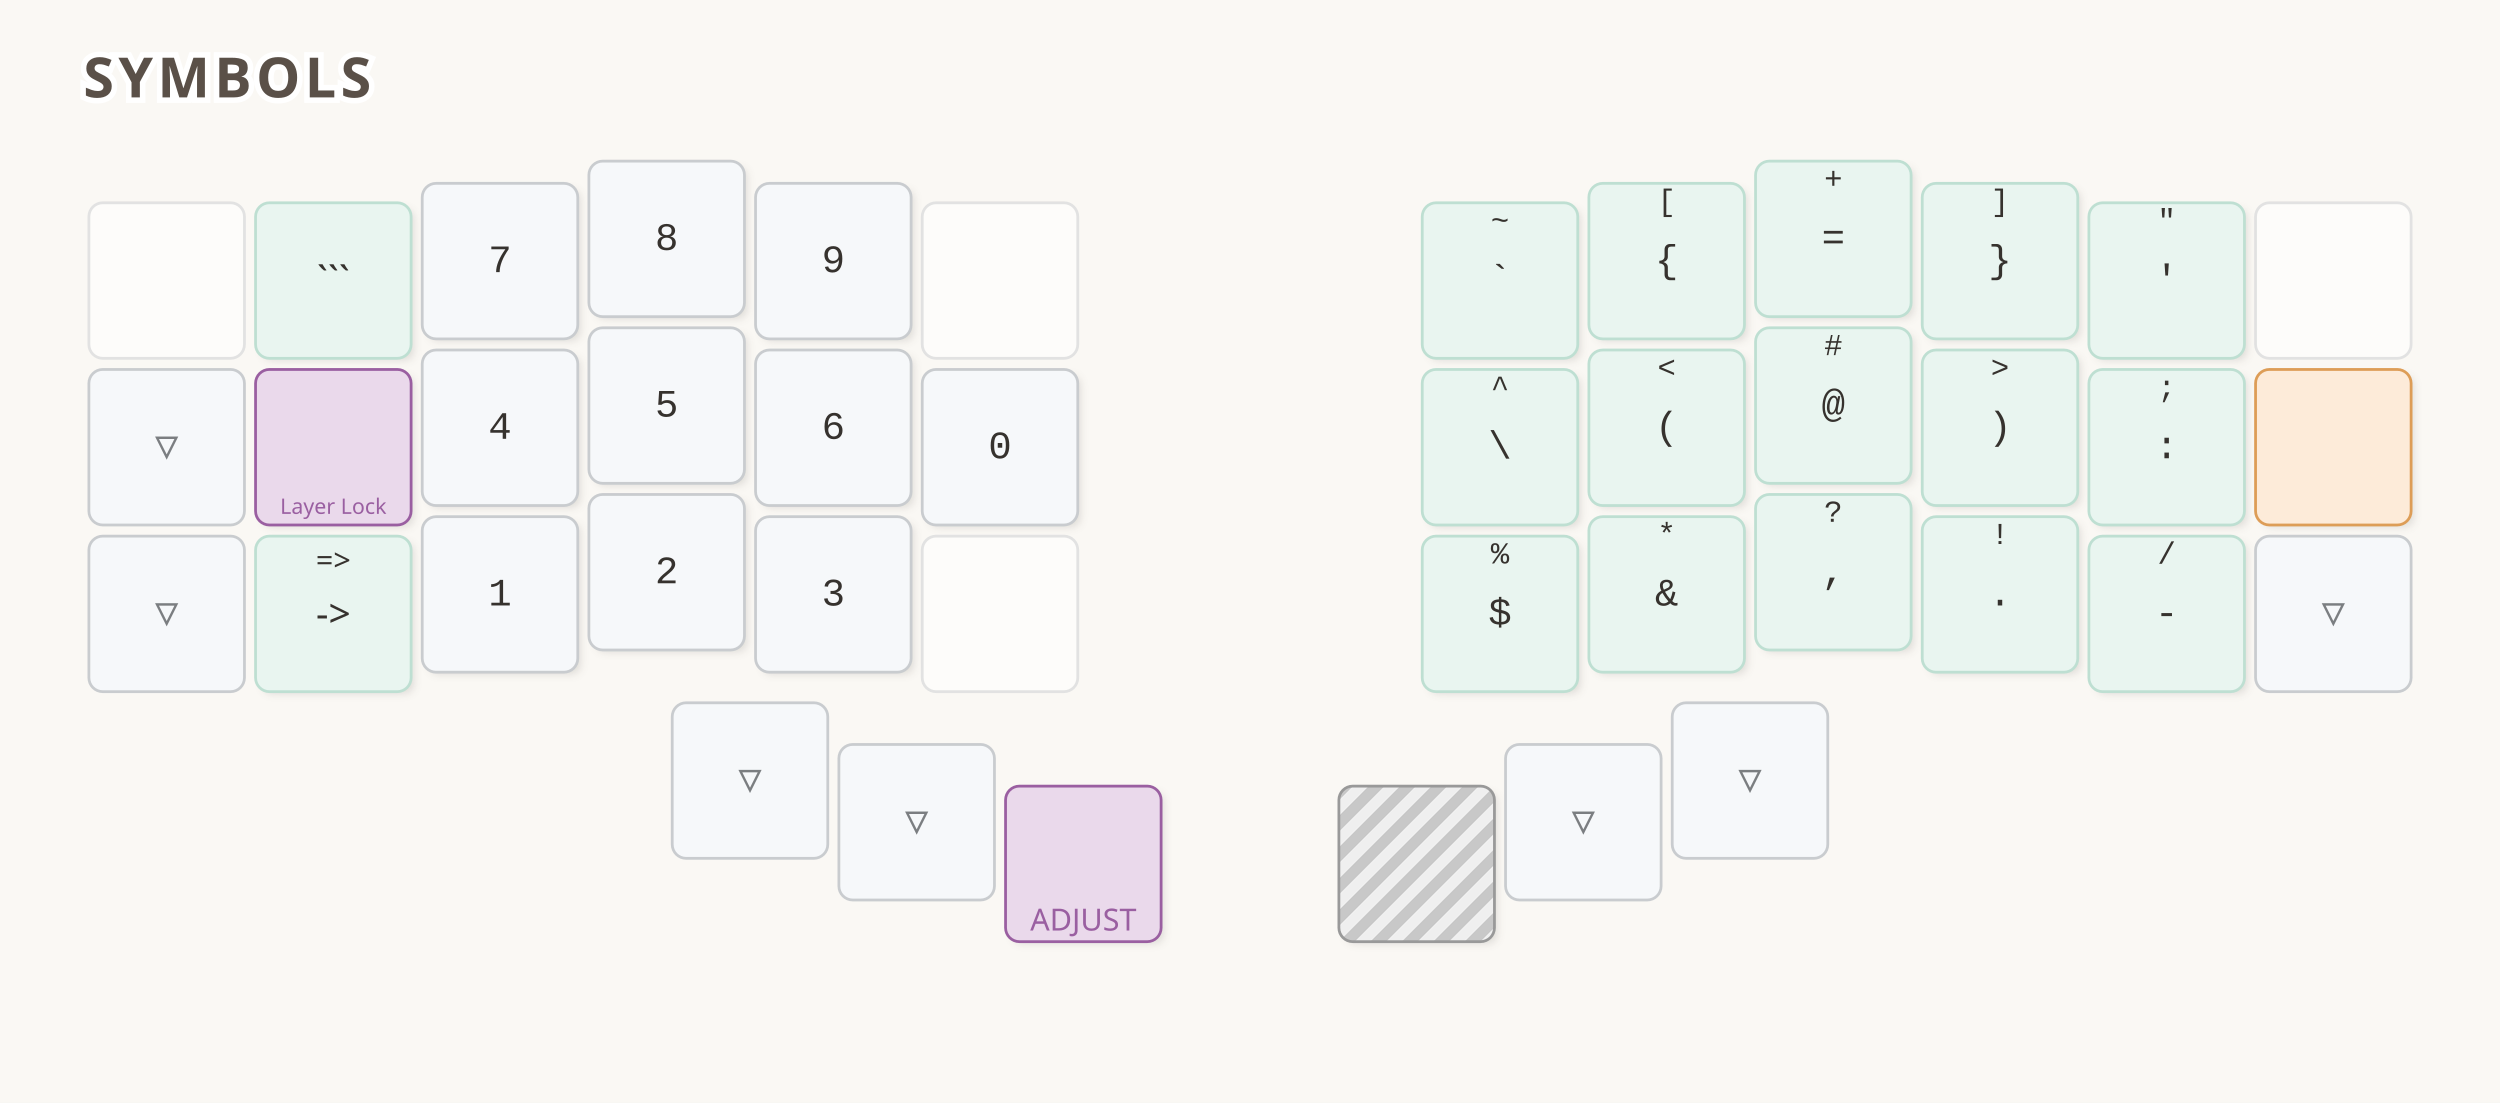
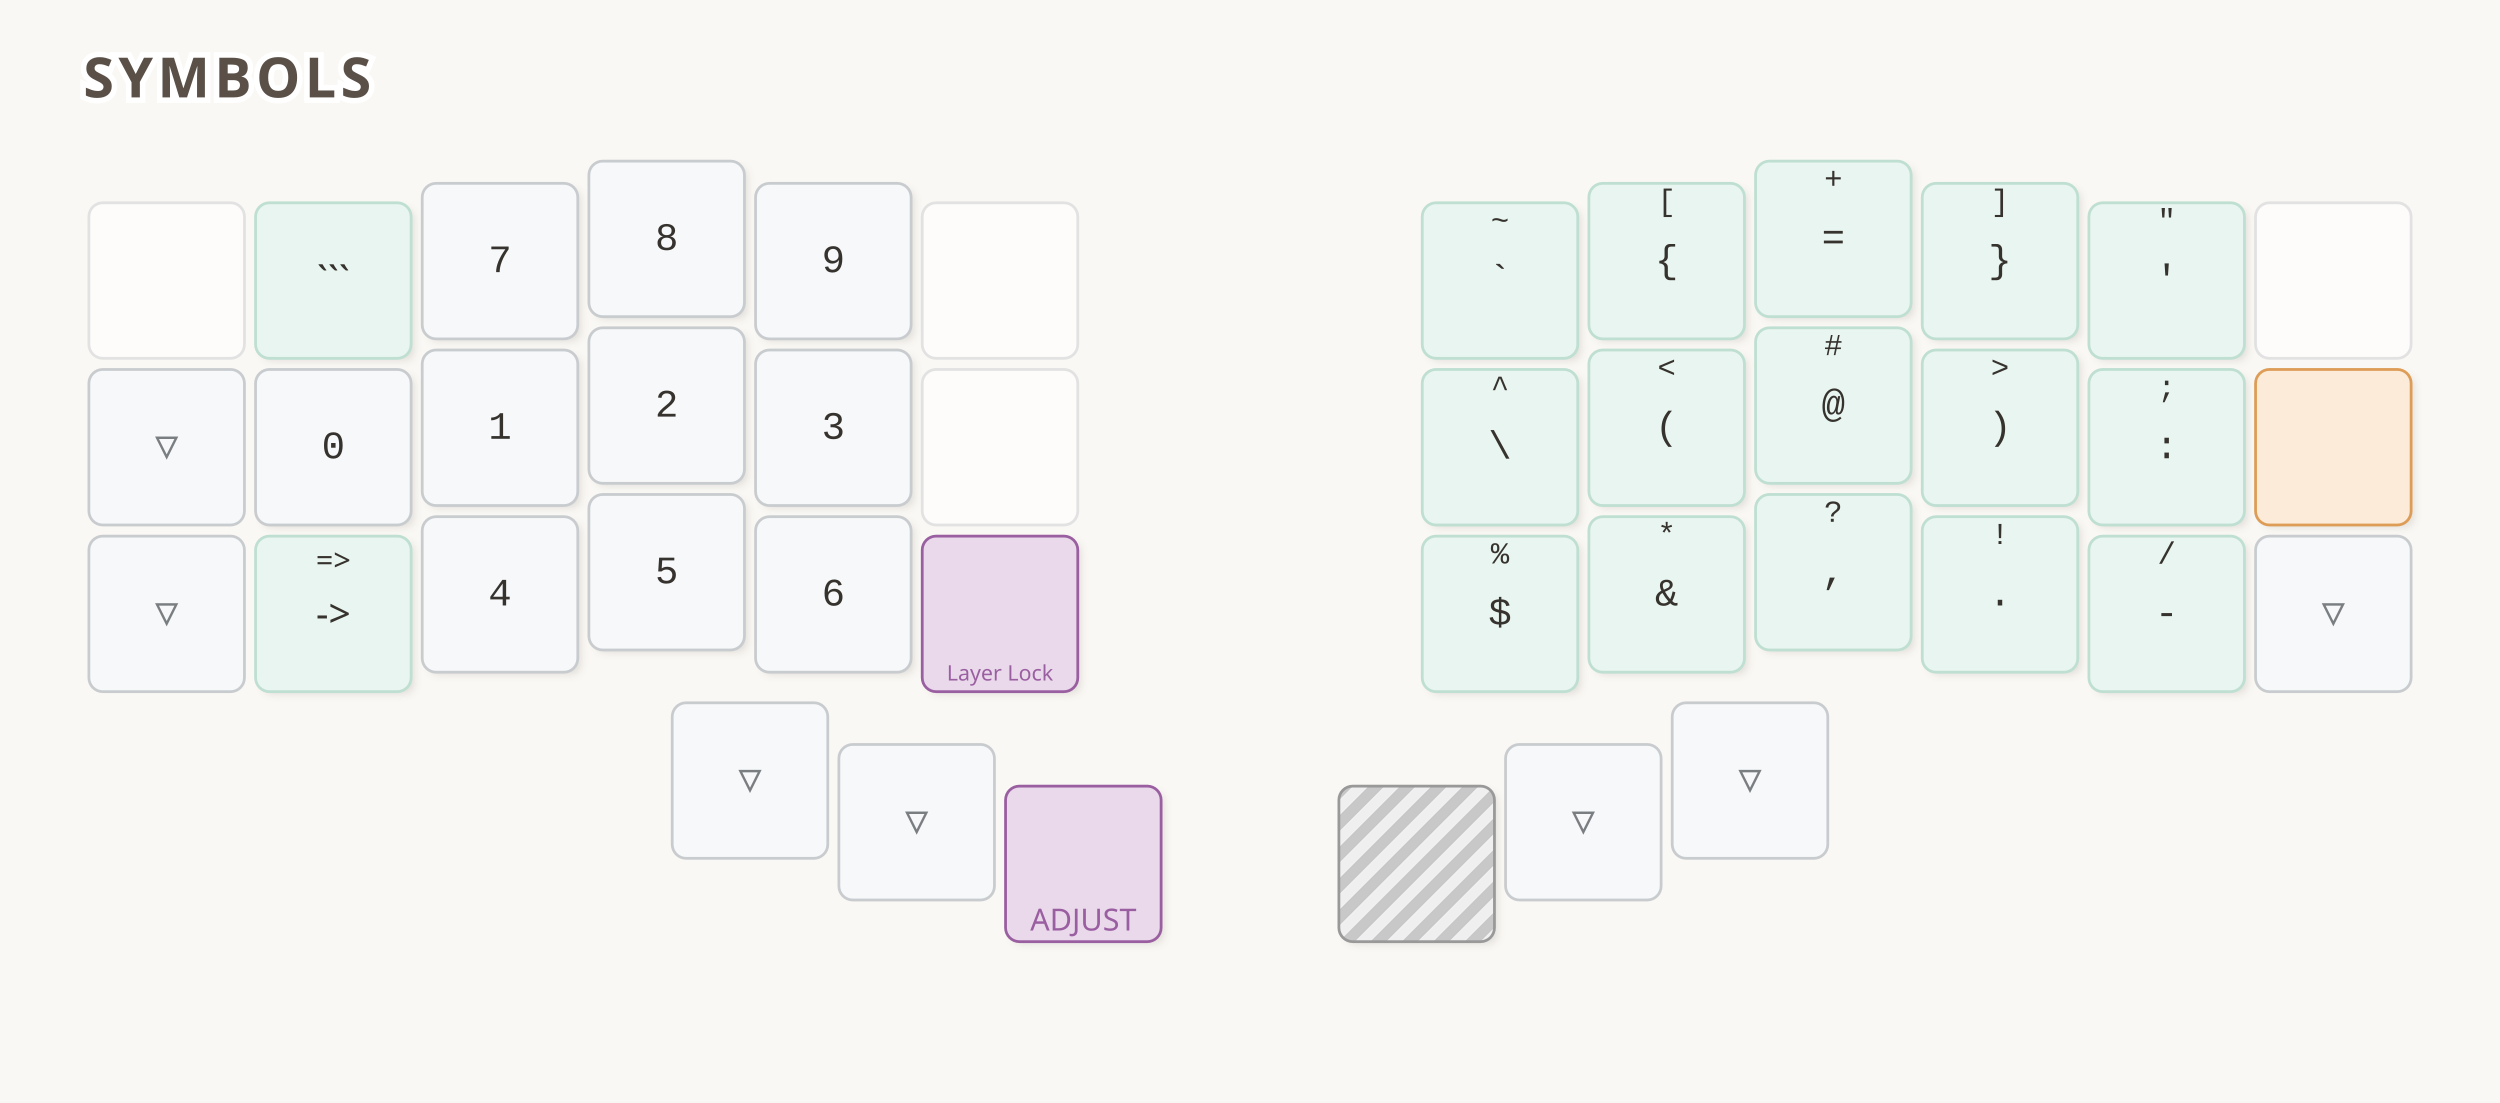
<svg xmlns="http://www.w3.org/2000/svg" xmlns:xlink="http://www.w3.org/1999/xlink" width="900" height="397" viewBox="0 0 900 397" class="keymap">
  <defs>
    <filter id="sh" x="-50%" y="-50%" width="200%" height="200%" color-interpolation-filters="sRGB">
      <feGaussianBlur stdDeviation="1.6" />
    </filter>
  </defs>
  <rect x="0" y="0" width="100%" height="100%" fill="#faf8f4" />
  <defs>/* start glyphs */
<svg id="mdi:backspace-outline">
      <svg id="mdi-backspace-outline" viewBox="0 0 24 24">
        <path d="M19,15.59L17.59,17L14,13.41L10.41,17L9,15.59L12.59,12L9,8.41L10.41,7L14,10.59L17.59,7L19,8.41L15.41,12L19,15.59M22,3A2,2 0 0,1 24,5V19A2,2 0 0,1 22,21H7C6.31,21 5.77,20.64 5.41,20.11L0,12L5.41,3.88C5.77,3.35 6.31,3 7,3H22M22,5H7L2.28,12L7,19H22V5Z" />
        <defs>
          <pattern id="stripes" patternUnits="userSpaceOnUse" width="8" height="8" patternTransform="rotate(45)">
            <rect width="8" height="8" fill="#efefef" />
            <rect width="4" height="8" fill="#c8c8c8" />
          </pattern>
        </defs>
      </svg>
      <defs>
        <pattern id="stripes" patternUnits="userSpaceOnUse" width="8" height="8" patternTransform="rotate(45)">
          <rect width="8" height="8" fill="#efefef" />
          <rect width="4" height="8" fill="#c8c8c8" />
        </pattern>
      </defs>
    </svg>
    <svg id="mdi:layers-triple-outline">
      <svg id="mdi-layers-triple-outline" viewBox="0 0 24 24">
        <path d="M12 16.54L19.37 10.8L21 12.07L12 19.07L3 12.07L4.62 10.81L12 16.54M12 14L3 7L12 0L21 7L12 14M12 2.53L6.26 7L12 11.47L17.74 7L12 2.53M12 21.47L19.37 15.73L21 17L12 24L3 17L4.62 15.74L12 21.47" />
        <defs>
          <pattern id="stripes" patternUnits="userSpaceOnUse" width="8" height="8" patternTransform="rotate(45)">
            <rect width="8" height="8" fill="#efefef" />
            <rect width="4" height="8" fill="#c8c8c8" />
          </pattern>
        </defs>
      </svg>
      <defs>
        <pattern id="stripes" patternUnits="userSpaceOnUse" width="8" height="8" patternTransform="rotate(45)">
          <rect width="8" height="8" fill="#efefef" />
          <rect width="4" height="8" fill="#c8c8c8" />
        </pattern>
      </defs>
    </svg>
    <svg id="mdi:lock-outline">
      <svg id="mdi-lock-outline" viewBox="0 0 24 24">
        <path d="M12,17C10.89,17 10,16.1 10,15C10,13.89 10.89,13 12,13A2,2 0 0,1 14,15A2,2 0 0,1 12,17M18,20V10H6V20H18M18,8A2,2 0 0,1 20,10V20A2,2 0 0,1 18,22H6C4.89,22 4,21.1 4,20V10C4,8.89 4.89,8 6,8H7V6A5,5 0 0,1 12,1A5,5 0 0,1 17,6V8H18M12,3A3,3 0 0,0 9,6V8H15V6A3,3 0 0,0 12,3Z" />
        <defs>
          <pattern id="stripes" patternUnits="userSpaceOnUse" width="8" height="8" patternTransform="rotate(45)">
            <rect width="8" height="8" fill="#efefef" />
            <rect width="4" height="8" fill="#c8c8c8" />
          </pattern>
        </defs>
      </svg>
      <defs>
        <pattern id="stripes" patternUnits="userSpaceOnUse" width="8" height="8" patternTransform="rotate(45)">
          <rect width="8" height="8" fill="#efefef" />
          <rect width="4" height="8" fill="#c8c8c8" />
        </pattern>
      </defs>
    </svg>
  </defs>/* end glyphs */
<style>/* inherit to force styles through use tags */
svg path {
    fill: inherit;
}

/* font and background color specifications */
svg.keymap {
    font-family: 'Source Sans 3','Source Sans Pro',sans-serif;
    font-size: 14px;
    font-kerning: normal;
    text-rendering: optimizeLegibility;
    fill: #24292e;
}

/* default key styling */
rect.key {
    fill: #f6f8fa;
}

rect.key, rect.combo {
    stroke: #c9cccf;
    stroke-width: 1;
}

/* default key side styling, only used is draw_key_sides is set */
rect.side {
    filter: brightness(90%);
}

/* color accent for combo boxes */
rect.combo, rect.combo-separate {
    fill: #cdf;
}

/* color accent for held keys */
rect.held, rect.combo.held {
    fill: #fdd;
}

/* color accent for ghost (optional) keys */
rect.ghost, rect.combo.ghost {
    stroke-dasharray: 4, 4;
    stroke-width: 2;
}

text {
    text-anchor: middle;
    dominant-baseline: middle;
}

/* styling for layer labels */
text.label {
    font-weight: 600;
    font-size: 20px;
    letter-spacing: 0.08em;
    fill: #5a5048;
    text-anchor: start;
    stroke: white;
    stroke-width: 4;
    paint-order: stroke;
}

/* styling for optional footer */
text.footer {
    text-anchor: end;
    dominant-baseline: auto;
    stroke: white;
    stroke-width: 4;
    paint-order: stroke;
}

/* styling for combo tap, and key non-tap label text */
text.combo, text.hold, text.shifted, text.left, text.right, text.tl, text.tr, text.bl, text.br {
    font-size: 11px;
}

text.hold, text.bl, text.br {
    text-anchor: middle;
    dominant-baseline: auto;
}

text.shifted, text.tl, text.tr {
    text-anchor: middle;
    dominant-baseline: hanging;
}

text.left, text.tl, text.bl {
    text-anchor: start;
}

text.right, text.tr, text.br {
    text-anchor: end;
}

text.layer-activator {
    text-decoration: underline;
}

/* styling for hold/shifted label text in combo box */
text.combo.hold, text.combo.shifted, text.combo.left, text.combo.right {
    font-size: 8px;
}

/* lighter symbol for transparent keys */
text.trans {
    fill: #7b7e81;
}

/* styling for combo dendrons */
path.combo {
    stroke-width: 1;
    stroke: gray;
    fill: none;
}

/* Start Tabler Icons Cleanup */
/* cannot use height/width with glyphs */
.icon-tabler &gt; path {
    fill: inherit;
    stroke: inherit;
    stroke-width: 2;
}
/* hide tabler's default box */
.icon-tabler &gt; path[stroke="none"][fill="none"] {
    visibility: hidden;
}
/* End Tabler Icons Cleanup */

/* Two-tier palette: pale fills = content regions (ambient), vivid = behavior */
/* Tier 1 - ambient content categories (default dark text) */
/* Palette: grey = alphas/trans (default), white = unused, green = symbols,
   purple = layers, blue = navigation (incl. latches), orange = everything else */
svg.keymap { fill: #36322e; }
.key.none rect.key { fill: white; opacity: 50%; }
.key.symbol rect.key { fill: #e9f5f0; stroke: #bedfd2; }
.key.layer rect.key { fill: #ead9eb; stroke: #9a5fa1; }
.key.layer.tap, .key.layer.hold, .key.layer.shifted { fill: #9a5fa1; }
.key.nav rect.key { fill: #dbe9f8; stroke: #6b97c9; }
.key.delhold.tap, .key.delhold.hold, .key.delhold.shifted { fill: #c25f54; }
.key.editing rect.key, .key.state rect.key, .key.danger rect.key, .key.modifier rect.key { fill: #fdebd9; stroke: #dd9d57; }
.key.system rect.key { fill: #f9f0c9; stroke: #cdb94e; }
.key.modifier.tap, .key.modifier.hold, .key.modifier.shifted { fill: #b06c1f; }
.key.modtap.hold { fill: #4a7ab8; font-weight: bold; }
.key.held rect.key { fill: url(#stripes); stroke: #999999; }
.combo.state rect.key { fill: #fdebd9; stroke: #dd9d57; }
.combo.symbol rect.key { fill: #e9f5f0; stroke: #bedfd2; }
.key.shifted { transform: translateY(2px); }
.key.hold {transform: translateY(-2px); }
</style>
  <g transform="translate(30, 0)" class="layer-SYMBOLS">
    <text x="0" y="28" class="label" id="SYMBOLS">SYMBOLS</text>
    <g transform="translate(0, 56)">
      <g transform="translate(30, 45)" class="key none keypos-0">
        <rect rx="5" ry="5" x="-28" y="-28" width="56" height="56" class="key none" />
      </g>
      <g transform="translate(90, 45)" class="key symbol keypos-1">
        <rect x="-25.2" y="-25.5" width="54" height="54" rx="3" ry="3" fill="#3a2f25" opacity="0.16" filter="url(#sh)" />
        <rect rx="5" ry="5" x="-28" y="-28" width="56" height="56" class="key symbol" />
        <text x="0" y="0" class="key symbol tap">```</text>
      </g>
      <g transform="translate(150, 38)" class="key keypos-2">
        <rect x="-25.2" y="-25.5" width="54" height="54" rx="3" ry="3" fill="#3a2f25" opacity="0.16" filter="url(#sh)" />
        <rect rx="5" ry="5" x="-28" y="-28" width="56" height="56" class="key" />
        <text style="font-family:SFMono-Regular,Consolas,Liberation Mono,Menlo,monospace" x="0" y="0" class="key tap">7</text>
      </g>
      <g transform="translate(210, 30)" class="key keypos-3">
        <rect x="-25.2" y="-25.5" width="54" height="54" rx="3" ry="3" fill="#3a2f25" opacity="0.16" filter="url(#sh)" />
        <rect rx="5" ry="5" x="-28" y="-28" width="56" height="56" class="key" />
        <text style="font-family:SFMono-Regular,Consolas,Liberation Mono,Menlo,monospace" x="0" y="0" class="key tap">8</text>
      </g>
      <g transform="translate(270, 38)" class="key keypos-4">
        <rect x="-25.2" y="-25.5" width="54" height="54" rx="3" ry="3" fill="#3a2f25" opacity="0.16" filter="url(#sh)" />
        <rect rx="5" ry="5" x="-28" y="-28" width="56" height="56" class="key" />
        <text style="font-family:SFMono-Regular,Consolas,Liberation Mono,Menlo,monospace" x="0" y="0" class="key tap">9</text>
      </g>
      <g transform="translate(330, 45)" class="key none keypos-5">
        <rect rx="5" ry="5" x="-28" y="-28" width="56" height="56" class="key none" />
      </g>
      <g transform="translate(510, 45)" class="key symbol keypos-6">
        <rect x="-25.2" y="-25.5" width="54" height="54" rx="3" ry="3" fill="#3a2f25" opacity="0.16" filter="url(#sh)" />
        <rect rx="5" ry="5" x="-28" y="-28" width="56" height="56" class="key symbol" />
        <text style="font-family:SFMono-Regular,Consolas,Liberation Mono,Menlo,monospace" x="0" y="0" class="key symbol tap">`</text>
        <text style="font-family:SFMono-Regular,Consolas,Liberation Mono,Menlo,monospace" x="0" y="-26" class="key symbol shifted">~</text>
      </g>
      <g transform="translate(570, 38)" class="key symbol keypos-7">
        <rect x="-25.2" y="-25.5" width="54" height="54" rx="3" ry="3" fill="#3a2f25" opacity="0.16" filter="url(#sh)" />
        <rect rx="5" ry="5" x="-28" y="-28" width="56" height="56" class="key symbol" />
        <text style="font-family:SFMono-Regular,Consolas,Liberation Mono,Menlo,monospace" x="0" y="0" class="key symbol tap">{</text>
        <text style="font-family:SFMono-Regular,Consolas,Liberation Mono,Menlo,monospace" x="0" y="-26" class="key symbol shifted">[</text>
      </g>
      <g transform="translate(630, 30)" class="key symbol keypos-8">
        <rect x="-25.2" y="-25.5" width="54" height="54" rx="3" ry="3" fill="#3a2f25" opacity="0.16" filter="url(#sh)" />
        <rect rx="5" ry="5" x="-28" y="-28" width="56" height="56" class="key symbol" />
        <text style="font-family:SFMono-Regular,Consolas,Liberation Mono,Menlo,monospace" x="0" y="0" class="key symbol tap">=</text>
        <text style="font-family:SFMono-Regular,Consolas,Liberation Mono,Menlo,monospace" x="0" y="-26" class="key symbol shifted">+</text>
      </g>
      <g transform="translate(690, 38)" class="key symbol keypos-9">
        <rect x="-25.2" y="-25.5" width="54" height="54" rx="3" ry="3" fill="#3a2f25" opacity="0.16" filter="url(#sh)" />
        <rect rx="5" ry="5" x="-28" y="-28" width="56" height="56" class="key symbol" />
        <text style="font-family:SFMono-Regular,Consolas,Liberation Mono,Menlo,monospace" x="0" y="0" class="key symbol tap">}</text>
        <text style="font-family:SFMono-Regular,Consolas,Liberation Mono,Menlo,monospace" x="0" y="-26" class="key symbol shifted">]</text>
      </g>
      <g transform="translate(750, 45)" class="key symbol keypos-10">
        <rect x="-25.2" y="-25.5" width="54" height="54" rx="3" ry="3" fill="#3a2f25" opacity="0.16" filter="url(#sh)" />
        <rect rx="5" ry="5" x="-28" y="-28" width="56" height="56" class="key symbol" />
        <text style="font-family:SFMono-Regular,Consolas,Liberation Mono,Menlo,monospace" x="0" y="0" class="key symbol tap">'</text>
        <text style="font-family:SFMono-Regular,Consolas,Liberation Mono,Menlo,monospace" x="0" y="-26" class="key symbol shifted">"</text>
      </g>
      <g transform="translate(810, 45)" class="key none keypos-11">
        <rect rx="5" ry="5" x="-28" y="-28" width="56" height="56" class="key none" />
      </g>
      <g transform="translate(30, 105)" class="key trans keypos-12">
        <rect rx="5" ry="5" x="-28" y="-28" width="56" height="56" class="key trans" />
        <text style="font-family:SFMono-Regular,Consolas,Liberation Mono,Menlo,monospace" x="0" y="0" class="key trans tap">▽</text>
      </g>
-       <g transform="translate(90, 105)" class="key layer keypos-13">
+       <g transform="translate(90, 105)" class="key keypos-13">
+         <rect x="-25.2" y="-25.5" width="54" height="54" rx="3" ry="3" fill="#3a2f25" opacity="0.16" filter="url(#sh)" />
+         <rect rx="5" ry="5" x="-28" y="-28" width="56" height="56" class="key" />
+         <text style="font-family:SFMono-Regular,Consolas,Liberation Mono,Menlo,monospace" x="0" y="0" class="key tap">0</text>
+       </g>
+       <g transform="translate(150, 98)" class="key keypos-14">
+         <rect x="-25.2" y="-25.5" width="54" height="54" rx="3" ry="3" fill="#3a2f25" opacity="0.16" filter="url(#sh)" />
+         <rect rx="5" ry="5" x="-28" y="-28" width="56" height="56" class="key" />
+         <text style="font-family:SFMono-Regular,Consolas,Liberation Mono,Menlo,monospace" x="0" y="0" class="key tap">1</text>
+       </g>
+       <g transform="translate(210, 90)" class="key keypos-15">
+         <rect x="-25.2" y="-25.5" width="54" height="54" rx="3" ry="3" fill="#3a2f25" opacity="0.16" filter="url(#sh)" />
+         <rect rx="5" ry="5" x="-28" y="-28" width="56" height="56" class="key" />
+         <text style="font-family:SFMono-Regular,Consolas,Liberation Mono,Menlo,monospace" x="0" y="0" class="key tap">2</text>
+       </g>
+       <g transform="translate(270, 98)" class="key keypos-16">
+         <rect x="-25.2" y="-25.5" width="54" height="54" rx="3" ry="3" fill="#3a2f25" opacity="0.16" filter="url(#sh)" />
+         <rect rx="5" ry="5" x="-28" y="-28" width="56" height="56" class="key" />
+         <text style="font-family:SFMono-Regular,Consolas,Liberation Mono,Menlo,monospace" x="0" y="0" class="key tap">3</text>
+       </g>
+       <g transform="translate(330, 105)" class="key none keypos-17">
+         <rect rx="5" ry="5" x="-28" y="-28" width="56" height="56" class="key none" />
+       </g>
+       <g transform="translate(510, 105)" class="key symbol keypos-18">
+         <rect x="-25.2" y="-25.5" width="54" height="54" rx="3" ry="3" fill="#3a2f25" opacity="0.16" filter="url(#sh)" />
+         <rect rx="5" ry="5" x="-28" y="-28" width="56" height="56" class="key symbol" />
+         <text style="font-family:SFMono-Regular,Consolas,Liberation Mono,Menlo,monospace" x="0" y="0" class="key symbol tap">\</text>
+         <text style="font-family:SFMono-Regular,Consolas,Liberation Mono,Menlo,monospace" x="0" y="-26" class="key symbol shifted">^</text>
+       </g>
+       <g transform="translate(570, 98)" class="key symbol keypos-19">
+         <rect x="-25.2" y="-25.5" width="54" height="54" rx="3" ry="3" fill="#3a2f25" opacity="0.16" filter="url(#sh)" />
+         <rect rx="5" ry="5" x="-28" y="-28" width="56" height="56" class="key symbol" />
+         <text style="font-family:SFMono-Regular,Consolas,Liberation Mono,Menlo,monospace" x="0" y="0" class="key symbol tap">(</text>
+         <text style="font-family:SFMono-Regular,Consolas,Liberation Mono,Menlo,monospace" x="0" y="-26" class="key symbol shifted">&lt;</text>
+       </g>
+       <g transform="translate(630, 90)" class="key symbol keypos-20">
+         <rect x="-25.2" y="-25.5" width="54" height="54" rx="3" ry="3" fill="#3a2f25" opacity="0.16" filter="url(#sh)" />
+         <rect rx="5" ry="5" x="-28" y="-28" width="56" height="56" class="key symbol" />
+         <text style="font-family:SFMono-Regular,Consolas,Liberation Mono,Menlo,monospace" x="0" y="0" class="key symbol tap">@</text>
+         <text style="font-family:SFMono-Regular,Consolas,Liberation Mono,Menlo,monospace" x="0" y="-26" class="key symbol shifted">#</text>
+       </g>
+       <g transform="translate(690, 98)" class="key symbol keypos-21">
+         <rect x="-25.2" y="-25.5" width="54" height="54" rx="3" ry="3" fill="#3a2f25" opacity="0.16" filter="url(#sh)" />
+         <rect rx="5" ry="5" x="-28" y="-28" width="56" height="56" class="key symbol" />
+         <text style="font-family:SFMono-Regular,Consolas,Liberation Mono,Menlo,monospace" x="0" y="0" class="key symbol tap">)</text>
+         <text style="font-family:SFMono-Regular,Consolas,Liberation Mono,Menlo,monospace" x="0" y="-26" class="key symbol shifted">&gt;</text>
+       </g>
+       <g transform="translate(750, 105)" class="key symbol keypos-22">
+         <rect x="-25.2" y="-25.5" width="54" height="54" rx="3" ry="3" fill="#3a2f25" opacity="0.16" filter="url(#sh)" />
+         <rect rx="5" ry="5" x="-28" y="-28" width="56" height="56" class="key symbol" />
+         <text style="font-family:SFMono-Regular,Consolas,Liberation Mono,Menlo,monospace" x="0" y="0" class="key symbol tap">:</text>
+         <text style="font-family:SFMono-Regular,Consolas,Liberation Mono,Menlo,monospace" x="0" y="-26" class="key symbol shifted">;</text>
+       </g>
+       <g transform="translate(810, 105)" class="key editing keypos-23">
+         <rect x="-25.2" y="-25.5" width="54" height="54" rx="3" ry="3" fill="#3a2f25" opacity="0.16" filter="url(#sh)" />
+         <rect rx="5" ry="5" x="-28" y="-28" width="56" height="56" class="key editing" />
+         <use href="#mdi:backspace-outline" xlink:href="#mdi:backspace-outline" x="-7" y="-7" height="14" width="14.0" class="key editing tap glyph mdi:backspace-outline" />
+       </g>
+       <g transform="translate(30, 165)" class="key trans keypos-24">
+         <rect rx="5" ry="5" x="-28" y="-28" width="56" height="56" class="key trans" />
+         <text style="font-family:SFMono-Regular,Consolas,Liberation Mono,Menlo,monospace" x="0" y="0" class="key trans tap">▽</text>
+       </g>
+       <g transform="translate(90, 165)" class="key symbol keypos-25">
+         <rect x="-25.2" y="-25.5" width="54" height="54" rx="3" ry="3" fill="#3a2f25" opacity="0.16" filter="url(#sh)" />
+         <rect rx="5" ry="5" x="-28" y="-28" width="56" height="56" class="key symbol" />
+         <text x="0" y="0" class="key symbol tap">-&gt;</text>
+         <text x="0" y="-26" class="key symbol shifted">=&gt;</text>
+       </g>
+       <g transform="translate(150, 158)" class="key keypos-26">
+         <rect x="-25.2" y="-25.5" width="54" height="54" rx="3" ry="3" fill="#3a2f25" opacity="0.16" filter="url(#sh)" />
+         <rect rx="5" ry="5" x="-28" y="-28" width="56" height="56" class="key" />
+         <text style="font-family:SFMono-Regular,Consolas,Liberation Mono,Menlo,monospace" x="0" y="0" class="key tap">4</text>
+       </g>
+       <g transform="translate(210, 150)" class="key keypos-27">
+         <rect x="-25.2" y="-25.5" width="54" height="54" rx="3" ry="3" fill="#3a2f25" opacity="0.16" filter="url(#sh)" />
+         <rect rx="5" ry="5" x="-28" y="-28" width="56" height="56" class="key" />
+         <text style="font-family:SFMono-Regular,Consolas,Liberation Mono,Menlo,monospace" x="0" y="0" class="key tap">5</text>
+       </g>
+       <g transform="translate(270, 158)" class="key keypos-28">
+         <rect x="-25.2" y="-25.5" width="54" height="54" rx="3" ry="3" fill="#3a2f25" opacity="0.16" filter="url(#sh)" />
+         <rect rx="5" ry="5" x="-28" y="-28" width="56" height="56" class="key" />
+         <text style="font-family:SFMono-Regular,Consolas,Liberation Mono,Menlo,monospace" x="0" y="0" class="key tap">6</text>
+       </g>
+       <g transform="translate(330, 165)" class="key layer keypos-29">
        <rect x="-25.2" y="-25.5" width="54" height="54" rx="3" ry="3" fill="#3a2f25" opacity="0.16" filter="url(#sh)" />
        <rect rx="5" ry="5" x="-28" y="-28" width="56" height="56" class="key layer" />
        <use href="#mdi:lock-outline" xlink:href="#mdi:lock-outline" x="-7" y="-7" height="14" width="14.0" class="key layer tap glyph mdi:lock-outline" />
        <text x="0" y="26" class="key layer hold">
          <tspan style="font-size: 70%">Layer Lock</tspan>
        </text>
-       </g>
-       <g transform="translate(150, 98)" class="key keypos-14">
-         <rect x="-25.2" y="-25.5" width="54" height="54" rx="3" ry="3" fill="#3a2f25" opacity="0.16" filter="url(#sh)" />
-         <rect rx="5" ry="5" x="-28" y="-28" width="56" height="56" class="key" />
-         <text style="font-family:SFMono-Regular,Consolas,Liberation Mono,Menlo,monospace" x="0" y="0" class="key tap">4</text>
-       </g>
-       <g transform="translate(210, 90)" class="key keypos-15">
-         <rect x="-25.2" y="-25.5" width="54" height="54" rx="3" ry="3" fill="#3a2f25" opacity="0.16" filter="url(#sh)" />
-         <rect rx="5" ry="5" x="-28" y="-28" width="56" height="56" class="key" />
-         <text style="font-family:SFMono-Regular,Consolas,Liberation Mono,Menlo,monospace" x="0" y="0" class="key tap">5</text>
-       </g>
-       <g transform="translate(270, 98)" class="key keypos-16">
-         <rect x="-25.2" y="-25.5" width="54" height="54" rx="3" ry="3" fill="#3a2f25" opacity="0.16" filter="url(#sh)" />
-         <rect rx="5" ry="5" x="-28" y="-28" width="56" height="56" class="key" />
-         <text style="font-family:SFMono-Regular,Consolas,Liberation Mono,Menlo,monospace" x="0" y="0" class="key tap">6</text>
-       </g>
-       <g transform="translate(330, 105)" class="key keypos-17">
-         <rect x="-25.2" y="-25.5" width="54" height="54" rx="3" ry="3" fill="#3a2f25" opacity="0.16" filter="url(#sh)" />
-         <rect rx="5" ry="5" x="-28" y="-28" width="56" height="56" class="key" />
-         <text style="font-family:SFMono-Regular,Consolas,Liberation Mono,Menlo,monospace" x="0" y="0" class="key tap">0</text>
-       </g>
-       <g transform="translate(510, 105)" class="key symbol keypos-18">
-         <rect x="-25.2" y="-25.5" width="54" height="54" rx="3" ry="3" fill="#3a2f25" opacity="0.16" filter="url(#sh)" />
-         <rect rx="5" ry="5" x="-28" y="-28" width="56" height="56" class="key symbol" />
-         <text style="font-family:SFMono-Regular,Consolas,Liberation Mono,Menlo,monospace" x="0" y="0" class="key symbol tap">\</text>
-         <text style="font-family:SFMono-Regular,Consolas,Liberation Mono,Menlo,monospace" x="0" y="-26" class="key symbol shifted">^</text>
-       </g>
-       <g transform="translate(570, 98)" class="key symbol keypos-19">
-         <rect x="-25.2" y="-25.5" width="54" height="54" rx="3" ry="3" fill="#3a2f25" opacity="0.16" filter="url(#sh)" />
-         <rect rx="5" ry="5" x="-28" y="-28" width="56" height="56" class="key symbol" />
-         <text style="font-family:SFMono-Regular,Consolas,Liberation Mono,Menlo,monospace" x="0" y="0" class="key symbol tap">(</text>
-         <text style="font-family:SFMono-Regular,Consolas,Liberation Mono,Menlo,monospace" x="0" y="-26" class="key symbol shifted">&lt;</text>
-       </g>
-       <g transform="translate(630, 90)" class="key symbol keypos-20">
-         <rect x="-25.2" y="-25.5" width="54" height="54" rx="3" ry="3" fill="#3a2f25" opacity="0.16" filter="url(#sh)" />
-         <rect rx="5" ry="5" x="-28" y="-28" width="56" height="56" class="key symbol" />
-         <text style="font-family:SFMono-Regular,Consolas,Liberation Mono,Menlo,monospace" x="0" y="0" class="key symbol tap">@</text>
-         <text style="font-family:SFMono-Regular,Consolas,Liberation Mono,Menlo,monospace" x="0" y="-26" class="key symbol shifted">#</text>
-       </g>
-       <g transform="translate(690, 98)" class="key symbol keypos-21">
-         <rect x="-25.2" y="-25.5" width="54" height="54" rx="3" ry="3" fill="#3a2f25" opacity="0.16" filter="url(#sh)" />
-         <rect rx="5" ry="5" x="-28" y="-28" width="56" height="56" class="key symbol" />
-         <text style="font-family:SFMono-Regular,Consolas,Liberation Mono,Menlo,monospace" x="0" y="0" class="key symbol tap">)</text>
-         <text style="font-family:SFMono-Regular,Consolas,Liberation Mono,Menlo,monospace" x="0" y="-26" class="key symbol shifted">&gt;</text>
-       </g>
-       <g transform="translate(750, 105)" class="key symbol keypos-22">
-         <rect x="-25.2" y="-25.5" width="54" height="54" rx="3" ry="3" fill="#3a2f25" opacity="0.16" filter="url(#sh)" />
-         <rect rx="5" ry="5" x="-28" y="-28" width="56" height="56" class="key symbol" />
-         <text style="font-family:SFMono-Regular,Consolas,Liberation Mono,Menlo,monospace" x="0" y="0" class="key symbol tap">:</text>
-         <text style="font-family:SFMono-Regular,Consolas,Liberation Mono,Menlo,monospace" x="0" y="-26" class="key symbol shifted">;</text>
-       </g>
-       <g transform="translate(810, 105)" class="key editing keypos-23">
-         <rect x="-25.2" y="-25.5" width="54" height="54" rx="3" ry="3" fill="#3a2f25" opacity="0.16" filter="url(#sh)" />
-         <rect rx="5" ry="5" x="-28" y="-28" width="56" height="56" class="key editing" />
-         <use href="#mdi:backspace-outline" xlink:href="#mdi:backspace-outline" x="-7" y="-7" height="14" width="14.0" class="key editing tap glyph mdi:backspace-outline" />
-       </g>
-       <g transform="translate(30, 165)" class="key trans keypos-24">
-         <rect rx="5" ry="5" x="-28" y="-28" width="56" height="56" class="key trans" />
-         <text style="font-family:SFMono-Regular,Consolas,Liberation Mono,Menlo,monospace" x="0" y="0" class="key trans tap">▽</text>
-       </g>
-       <g transform="translate(90, 165)" class="key symbol keypos-25">
-         <rect x="-25.2" y="-25.5" width="54" height="54" rx="3" ry="3" fill="#3a2f25" opacity="0.16" filter="url(#sh)" />
-         <rect rx="5" ry="5" x="-28" y="-28" width="56" height="56" class="key symbol" />
-         <text x="0" y="0" class="key symbol tap">-&gt;</text>
-         <text x="0" y="-26" class="key symbol shifted">=&gt;</text>
-       </g>
-       <g transform="translate(150, 158)" class="key keypos-26">
-         <rect x="-25.2" y="-25.5" width="54" height="54" rx="3" ry="3" fill="#3a2f25" opacity="0.16" filter="url(#sh)" />
-         <rect rx="5" ry="5" x="-28" y="-28" width="56" height="56" class="key" />
-         <text style="font-family:SFMono-Regular,Consolas,Liberation Mono,Menlo,monospace" x="0" y="0" class="key tap">1</text>
-       </g>
-       <g transform="translate(210, 150)" class="key keypos-27">
-         <rect x="-25.2" y="-25.5" width="54" height="54" rx="3" ry="3" fill="#3a2f25" opacity="0.16" filter="url(#sh)" />
-         <rect rx="5" ry="5" x="-28" y="-28" width="56" height="56" class="key" />
-         <text style="font-family:SFMono-Regular,Consolas,Liberation Mono,Menlo,monospace" x="0" y="0" class="key tap">2</text>
-       </g>
-       <g transform="translate(270, 158)" class="key keypos-28">
-         <rect x="-25.2" y="-25.5" width="54" height="54" rx="3" ry="3" fill="#3a2f25" opacity="0.16" filter="url(#sh)" />
-         <rect rx="5" ry="5" x="-28" y="-28" width="56" height="56" class="key" />
-         <text style="font-family:SFMono-Regular,Consolas,Liberation Mono,Menlo,monospace" x="0" y="0" class="key tap">3</text>
-       </g>
-       <g transform="translate(330, 165)" class="key none keypos-29">
-         <rect rx="5" ry="5" x="-28" y="-28" width="56" height="56" class="key none" />
      </g>
      <g transform="translate(510, 165)" class="key symbol keypos-30">
        <rect x="-25.2" y="-25.5" width="54" height="54" rx="3" ry="3" fill="#3a2f25" opacity="0.16" filter="url(#sh)" />
        <rect rx="5" ry="5" x="-28" y="-28" width="56" height="56" class="key symbol" />
        <text style="font-family:SFMono-Regular,Consolas,Liberation Mono,Menlo,monospace" x="0" y="0" class="key symbol tap">$</text>
        <text style="font-family:SFMono-Regular,Consolas,Liberation Mono,Menlo,monospace" x="0" y="-26" class="key symbol shifted">%</text>
      </g>
      <g transform="translate(570, 158)" class="key symbol keypos-31">
        <rect x="-25.2" y="-25.5" width="54" height="54" rx="3" ry="3" fill="#3a2f25" opacity="0.16" filter="url(#sh)" />
        <rect rx="5" ry="5" x="-28" y="-28" width="56" height="56" class="key symbol" />
        <text style="font-family:SFMono-Regular,Consolas,Liberation Mono,Menlo,monospace" x="0" y="0" class="key symbol tap">&amp;</text>
        <text style="font-family:SFMono-Regular,Consolas,Liberation Mono,Menlo,monospace" x="0" y="-26" class="key symbol shifted">*</text>
      </g>
      <g transform="translate(630, 150)" class="key symbol keypos-32">
        <rect x="-25.2" y="-25.5" width="54" height="54" rx="3" ry="3" fill="#3a2f25" opacity="0.16" filter="url(#sh)" />
        <rect rx="5" ry="5" x="-28" y="-28" width="56" height="56" class="key symbol" />
        <text style="font-family:SFMono-Regular,Consolas,Liberation Mono,Menlo,monospace" x="0" y="0" class="key symbol tap">,</text>
        <text style="font-family:SFMono-Regular,Consolas,Liberation Mono,Menlo,monospace" x="0" y="-26" class="key symbol shifted">?</text>
      </g>
      <g transform="translate(690, 158)" class="key symbol keypos-33">
        <rect x="-25.2" y="-25.5" width="54" height="54" rx="3" ry="3" fill="#3a2f25" opacity="0.16" filter="url(#sh)" />
        <rect rx="5" ry="5" x="-28" y="-28" width="56" height="56" class="key symbol" />
        <text style="font-family:SFMono-Regular,Consolas,Liberation Mono,Menlo,monospace" x="0" y="0" class="key symbol tap">.</text>
        <text style="font-family:SFMono-Regular,Consolas,Liberation Mono,Menlo,monospace" x="0" y="-26" class="key symbol shifted">!</text>
      </g>
      <g transform="translate(750, 165)" class="key symbol keypos-34">
        <rect x="-25.2" y="-25.5" width="54" height="54" rx="3" ry="3" fill="#3a2f25" opacity="0.16" filter="url(#sh)" />
        <rect rx="5" ry="5" x="-28" y="-28" width="56" height="56" class="key symbol" />
        <text style="font-family:SFMono-Regular,Consolas,Liberation Mono,Menlo,monospace" x="0" y="0" class="key symbol tap">-</text>
        <text style="font-family:SFMono-Regular,Consolas,Liberation Mono,Menlo,monospace" x="0" y="-26" class="key symbol shifted">/</text>
      </g>
      <g transform="translate(810, 165)" class="key trans keypos-35">
        <rect rx="5" ry="5" x="-28" y="-28" width="56" height="56" class="key trans" />
        <text style="font-family:SFMono-Regular,Consolas,Liberation Mono,Menlo,monospace" x="0" y="0" class="key trans tap">▽</text>
      </g>
      <g transform="translate(240, 225)" class="key trans keypos-36">
        <rect rx="5" ry="5" x="-28" y="-28" width="56" height="56" class="key trans" />
        <text style="font-family:SFMono-Regular,Consolas,Liberation Mono,Menlo,monospace" x="0" y="0" class="key trans tap">▽</text>
      </g>
      <g transform="translate(300, 240)" class="key trans keypos-37">
        <rect rx="5" ry="5" x="-28" y="-28" width="56" height="56" class="key trans" />
        <text style="font-family:SFMono-Regular,Consolas,Liberation Mono,Menlo,monospace" x="0" y="0" class="key trans tap">▽</text>
      </g>
      <g transform="translate(360, 255)" class="key layer keypos-38">
        <rect x="-25.2" y="-25.5" width="54" height="54" rx="3" ry="3" fill="#3a2f25" opacity="0.16" filter="url(#sh)" />
        <rect rx="5" ry="5" x="-28" y="-28" width="56" height="56" class="key layer" />
        <use href="#mdi:layers-triple-outline" xlink:href="#mdi:layers-triple-outline" x="-7" y="-7" height="14" width="14.0" class="key layer tap glyph mdi:layers-triple-outline" />
        <text x="0" y="26" class="key layer hold">ADJUST</text>
      </g>
      <g transform="translate(480, 255)" class="key held keypos-39">
        <rect x="-25.2" y="-25.5" width="54" height="54" rx="3" ry="3" fill="#3a2f25" opacity="0.16" filter="url(#sh)" />
        <rect rx="5" ry="5" x="-28" y="-28" width="56" height="56" class="key held" />
      </g>
      <g transform="translate(540, 240)" class="key trans keypos-40">
        <rect rx="5" ry="5" x="-28" y="-28" width="56" height="56" class="key trans" />
        <text style="font-family:SFMono-Regular,Consolas,Liberation Mono,Menlo,monospace" x="0" y="0" class="key trans tap">▽</text>
      </g>
      <g transform="translate(600, 225)" class="key trans keypos-41">
        <rect rx="5" ry="5" x="-28" y="-28" width="56" height="56" class="key trans" />
        <text style="font-family:SFMono-Regular,Consolas,Liberation Mono,Menlo,monospace" x="0" y="0" class="key trans tap">▽</text>
      </g>
    </g>
  </g>
  <defs>
    <pattern id="stripes" patternUnits="userSpaceOnUse" width="8" height="8" patternTransform="rotate(45)">
      <rect width="8" height="8" fill="#efefef" />
      <rect width="4" height="8" fill="#c8c8c8" />
    </pattern>
  </defs>
</svg>
